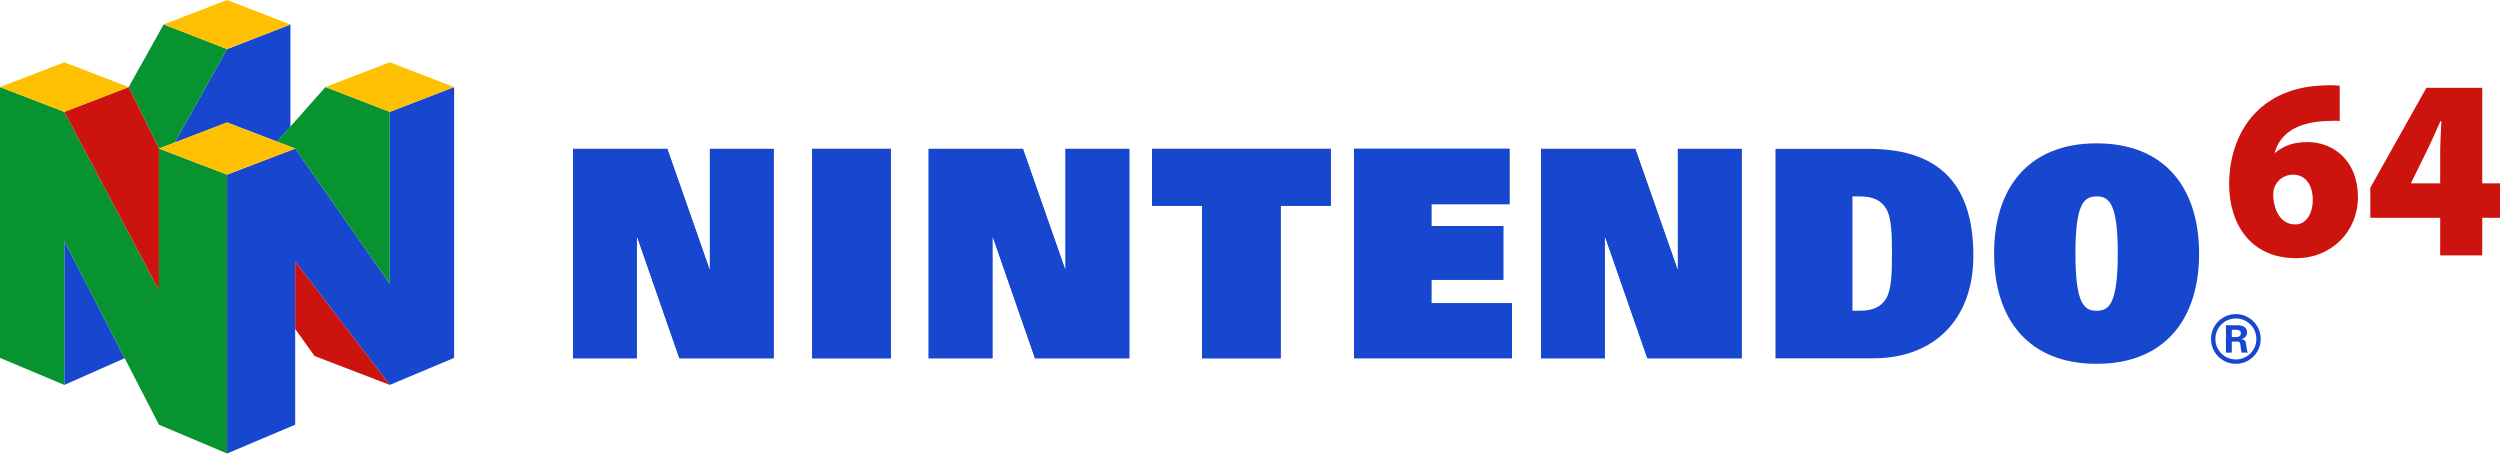
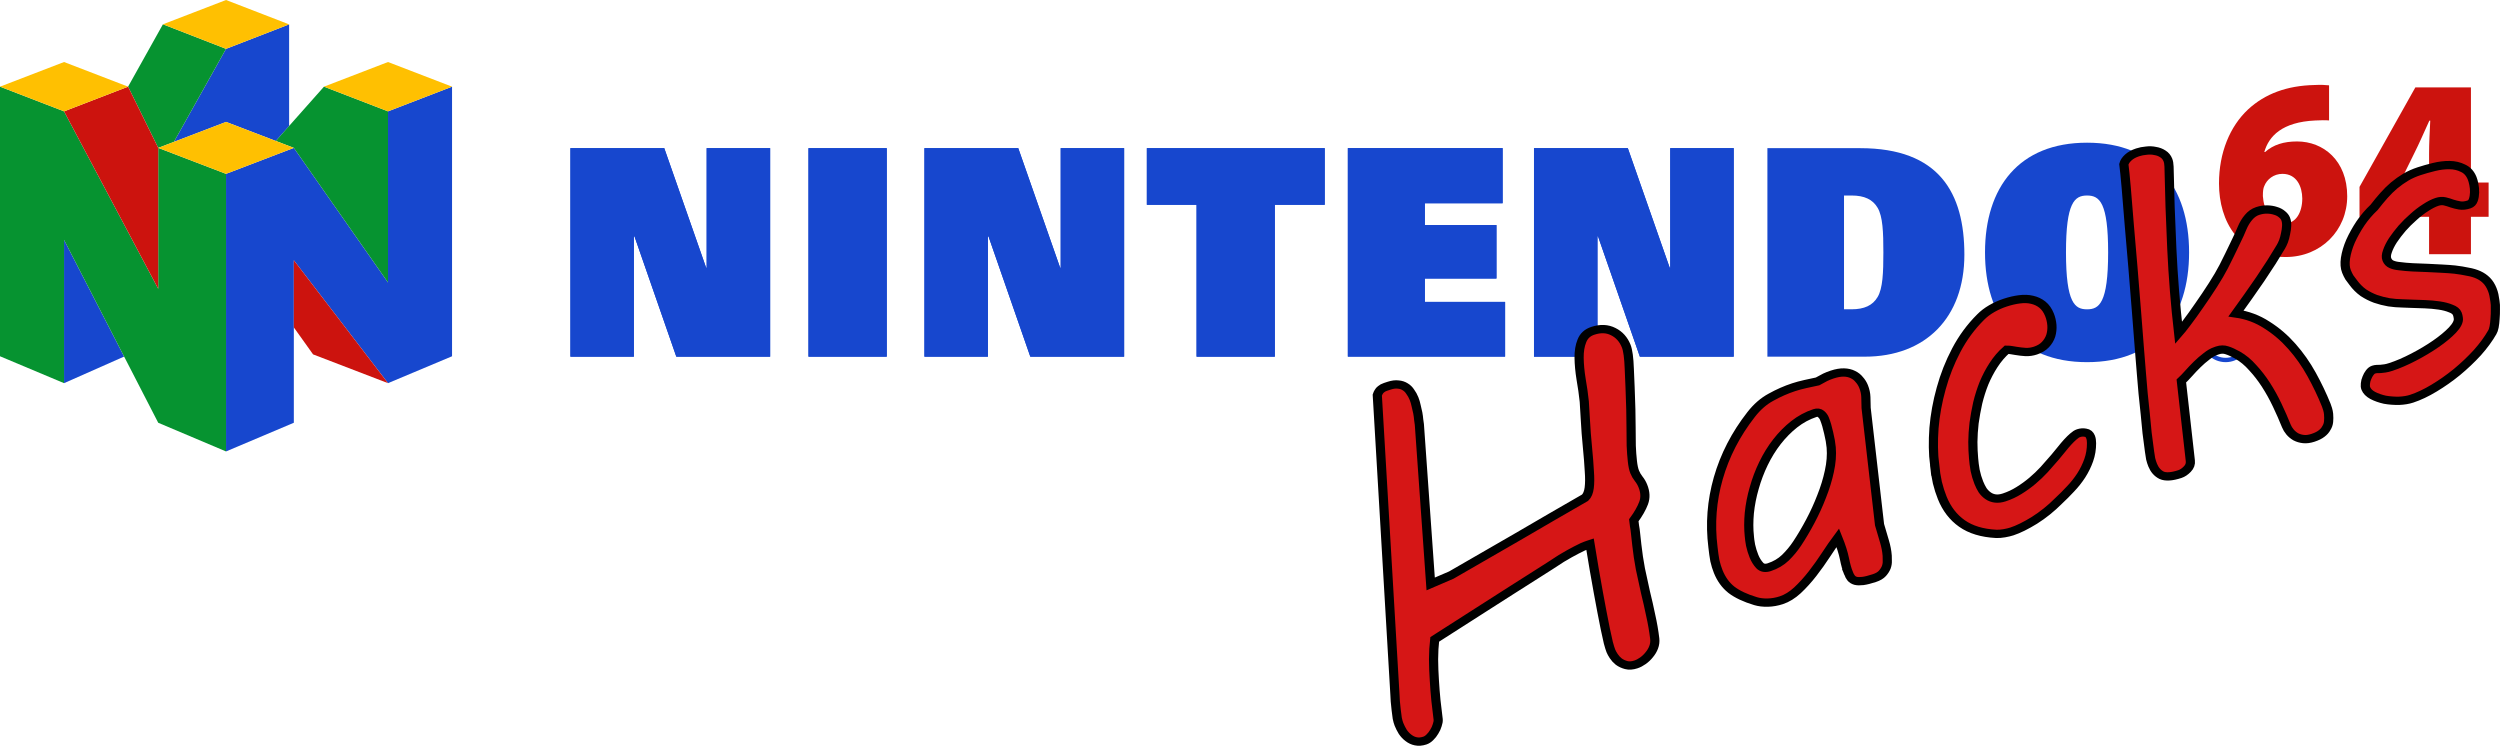
- <svg xmlns="http://www.w3.org/2000/svg" version="1.1" id="Layer_1" x="0px" y="0px" width="566.929px" height="102.84px" viewBox="0 0 566.929 102.84" enable-background="new 0 0 566.929 102.84" xml:space="preserve">
-   <polygon id="polygon3542" fill="#1747CE" points="51.491,11.127 39.613,32.324 51.491,27.772 62.829,32.113 65.865,28.707   65.865,5.553 " />
-   <polygon id="polygon3558" fill="#1747CE" points="88.391,87.288 66.938,59.29 66.938,96.307 51.491,102.842 51.491,39.606   66.938,33.69 88.391,64.354 88.391,25.369 102.98,19.742 102.98,81.161 " />
-   <polygon id="polygon3560" fill="#1747CE" points="14.589,87.288 28.277,81.227 14.589,54.652 " />
-   <polygon id="polygon3538" fill="#069330" points="29.178,19.742 36.044,33.689 39.613,32.324 51.491,11.127 37.117,5.535 " />
-   <polygon id="polygon3540" fill="#069330" points="62.829,32.113 73.807,19.742 88.391,25.369 88.391,64.354 66.938,33.69 " />
-   <polygon id="polygon3552" fill="#069330" points="14.589,25.369 0,19.742 0,81.161 14.589,87.288 14.589,54.652 36.044,96.307   51.491,102.842 51.491,39.606 36.044,33.689 36.044,65.792 " />
-   <polygon id="polygon3554" fill="#CC130E" points="36.044,33.689 36.044,65.792 14.589,25.369 29.178,19.742 " />
-   <polygon id="polygon3556" fill="#CC130E" points="88.391,87.288 66.938,59.29 66.938,74.586 71.321,80.73 " />
-   <polygon id="polygon3544" fill="#FFC001" points="66.938,33.689 51.491,39.606 36.044,33.689 51.491,27.772 " />
-   <polygon id="polygon3546" fill="#FFC001" points="73.802,19.742 88.391,14.129 102.98,19.742 88.391,25.369 " />
-   <polygon id="polygon3548" fill="#FFC001" points="0,19.742 14.589,14.129 29.178,19.742 14.589,25.369 " />
-   <polygon id="polygon3550" fill="#FFC001" points="65.865,5.553 51.491,0 37.117,5.535 51.491,11.127 " />
-   <polygon id="polygon3518" fill="#1747CE" points="154.07,81.252 175.447,81.252 175.447,33.752 160.984,33.752 160.984,60.989   160.859,60.989 151.323,33.752 129.948,33.752 129.948,81.252 144.403,81.252 144.403,53.834 144.533,53.834 " />
-   <polygon id="polygon3520" fill="#1747CE" points="234.714,81.252 256.089,81.252 256.089,33.752 241.636,33.752 241.636,60.989   241.505,60.989 231.968,33.752 210.595,33.752 210.595,81.252 225.056,81.252 225.056,53.834 225.181,53.834 " />
-   <polygon id="polygon3522" fill="#1747CE" points="373.578,81.252 394.957,81.252 394.957,33.752 380.498,33.752 380.498,60.989   380.369,60.989 370.833,33.752 349.457,33.752 349.457,81.252 363.914,81.252 363.914,53.834 364.041,53.834 " />
-   <polygon id="polygon3524" fill="#1747CE" points="184.179,33.752 202.009,33.752 202.009,81.252 184.179,81.252 " />
-   <polygon id="polygon3526" fill="#1747CE" points="272.591,46.655 261.261,46.655 261.261,33.752 301.785,33.752 301.785,46.655   290.416,46.655 290.416,81.252 272.591,81.252 " />
-   <polygon id="polygon3536" fill="#1747CE" points="307.05,33.739 342.31,33.739 342.31,46.303 324.597,46.303 324.597,51.27   340.906,51.27 340.906,63.448 324.597,63.448 324.597,68.777 342.875,68.777 342.875,81.236 307.05,81.236 " />
-   <path id="path3528" fill="#1747CE" d="M402.63,33.752h21.123c18.016,0,23.75,10.197,23.75,24.275  c0,14.343-8.848,23.226-22.684,23.226H402.63V33.752L402.63,33.752z M420.083,70.459h1.738c2.867,0,4.789-0.879,5.912-2.787  c1.184-1.975,1.316-5.572,1.316-10.172c0-4.604-0.135-8.194-1.316-10.172c-1.123-1.91-3.045-2.789-5.912-2.789h-1.738V70.459  L420.083,70.459z" />
-   <path id="path3530" fill="#1747CE" d="M475.451,32.506c15.521,0,23.244,10.193,23.244,24.995c0,14.806-7.725,25.002-23.244,25.002  c-15.523,0-23.246-10.196-23.246-25.002C452.205,42.699,459.925,32.506,475.451,32.506L475.451,32.506z M475.451,70.465  c2.738,0,4.801-1.346,4.801-12.965c0-11.357-1.939-12.961-4.801-12.961c-2.865,0-4.801,1.604-4.801,12.961  C470.65,69.12,472.708,70.465,475.451,70.465L475.451,70.465z" />
-   <path id="path3562" fill="#1747CE" d="M507.025,71.23c-3.107,0-5.629,2.521-5.629,5.634c0,3.114,2.521,5.639,5.629,5.639  c3.115,0,5.641-2.522,5.641-5.639C512.664,73.752,510.14,71.23,507.025,71.23L507.025,71.23z M507.025,81.514  c-2.563,0-4.637-2.078-4.637-4.649c0-2.568,2.072-4.646,4.637-4.646c2.574,0,4.656,2.08,4.656,4.646  C511.681,79.436,509.599,81.514,507.025,81.514L507.025,81.514z" />
-   <path id="path3564" fill="#1747CE" d="M506.109,79.961h-1.328v-6.199h2.635c1.068,0.019,2.154,0.357,2.154,1.615  c0,0.803-0.52,1.342-1.287,1.504v0.014c1.021,0.119,1.021,0.74,1.135,1.603c0.059,0.392,0.105,1.123,0.359,1.465h-1.469  c-0.111-0.549-0.174-1.106-0.232-1.662c-0.035-0.344-0.117-0.817-0.559-0.836h-1.408V79.961L506.109,79.961z M506.109,76.434h1.119  c0.582-0.008,0.928-0.305,0.928-0.85c0-0.547-0.346-0.781-0.928-0.789h-1.119V76.434L506.109,76.434z" />
-   <polygon id="polygon3566" fill="#1747CE" points="154.07,81.252 175.447,81.252 175.447,33.752 160.984,33.752 160.984,60.989   160.859,60.989 151.323,33.752 129.948,33.752 129.948,81.252 144.403,81.252 144.403,53.834 144.533,53.834 " />
-   <polygon id="polygon3568" fill="#1747CE" points="234.714,81.252 256.089,81.252 256.089,33.752 241.636,33.752 241.636,60.989   241.505,60.989 231.968,33.752 210.595,33.752 210.595,81.252 225.056,81.252 225.056,53.834 225.181,53.834 " />
-   <polygon id="polygon3570" fill="#1747CE" points="373.578,81.252 394.957,81.252 394.957,33.752 380.498,33.752 380.498,60.989   380.369,60.989 370.833,33.752 349.457,33.752 349.457,81.252 363.914,81.252 363.914,53.834 364.041,53.834 " />
-   <polygon id="polygon3572" fill="#1747CE" points="184.179,33.752 202.009,33.752 202.009,81.252 184.179,81.252 " />
-   <polygon id="polygon3574" fill="#1747CE" points="272.591,46.655 261.261,46.655 261.261,33.752 301.785,33.752 301.785,46.655   290.416,46.655 290.416,81.252 272.591,81.252 " />
-   <polygon id="polygon3576" fill="#1747CE" points="307.05,33.739 342.31,33.739 342.31,46.303 324.597,46.303 324.597,51.27   340.906,51.27 340.906,63.448 324.597,63.448 324.597,68.777 342.875,68.777 342.875,81.236 307.05,81.236 " />
-   <path id="path3532" fill="#CC130E" d="M530.583,27.436c-0.949-0.083-1.871-0.044-3.158,0.014  c-7.521,0.348-10.563,3.553-11.594,7.174h0.182c1.873-1.637,4.188-2.401,7.289-2.401c5.965,0,11.414,4.338,11.414,12.476  c0,7.787-5.986,13.852-14.02,13.852c-10.584,0-15.188-8.083-15.188-16.75c0-7.041,2.498-13.004,6.598-16.85  c3.902-3.615,8.934-5.441,15.092-5.582c1.631-0.094,2.6,0,3.385,0.071V27.436L530.583,27.436z M520.562,50.892  c2.439,0,3.918-2.491,3.918-5.673c-0.02-2.686-1.25-5.613-4.52-5.613c-1.998,0-3.555,1.266-4.143,2.795  c-0.229,0.469-0.314,1.137-0.314,2.27c0.209,3.035,1.672,6.222,4.998,6.222L520.562,50.892L520.562,50.892z" />
-   <path id="path3534" fill="#CC130E" d="M553.365,57.911v-8.524h-15.846v-6.811l12.723-22.671h12.66v21.673h4.027v7.809h-4.027v8.524  H553.365L553.365,57.911z M553.365,41.578v-6.531c0-2.414,0.145-4.922,0.268-7.565h-0.207c-1.178,2.565-2.203,5.007-3.543,7.657  l-3.113,6.326l-0.033,0.115L553.365,41.578L553.365,41.578z" />
+ <svg xmlns="http://www.w3.org/2000/svg" version="1.1" id="Layer_1" x="0px" y="0px" width="569.523" height="169.891" viewBox="0 0 569.523 169.891" enable-background="new 0 0 566.929 102.84" xml:space="preserve">
+   <defs id="defs37" />
+   <g id="g98">
+     <polygon id="polygon3542" fill="#1747ce" points="51.491,27.772 62.829,32.113 65.865,28.707 65.865,5.553 51.491,11.127 39.613,32.324 " />
+     <polygon id="polygon3558" fill="#1747ce" points="66.938,96.307 51.491,102.842 51.491,39.606 66.938,33.69 88.391,64.354 88.391,25.369 102.98,19.742 102.98,81.161 88.391,87.288 66.938,59.29 " />
+     <polygon id="polygon3560" fill="#1747ce" points="14.589,54.652 14.589,87.288 28.277,81.227 " />
+     <polygon id="polygon3538" fill="#069330" points="39.613,32.324 51.491,11.127 37.117,5.535 29.178,19.742 36.044,33.689 " />
+     <polygon id="polygon3540" fill="#069330" points="88.391,25.369 88.391,64.354 66.938,33.69 62.829,32.113 73.807,19.742 " />
+     <polygon id="polygon3552" fill="#069330" points="0,81.161 14.589,87.288 14.589,54.652 36.044,96.307 51.491,102.842 51.491,39.606 36.044,33.689 36.044,65.792 14.589,25.369 0,19.742 " />
+     <polygon id="polygon3554" fill="#cc130e" points="14.589,25.369 29.178,19.742 36.044,33.689 36.044,65.792 " />
+     <polygon id="polygon3556" fill="#cc130e" points="66.938,74.586 71.321,80.73 88.391,87.288 66.938,59.29 " />
+     <polygon id="polygon3544" fill="#ffc001" points="36.044,33.689 51.491,27.772 66.938,33.689 51.491,39.606 " />
+     <polygon id="polygon3546" fill="#ffc001" points="102.98,19.742 88.391,25.369 73.802,19.742 88.391,14.129 " />
+     <polygon id="polygon3548" fill="#ffc001" points="29.178,19.742 14.589,25.369 0,19.742 14.589,14.129 " />
+     <polygon id="polygon3550" fill="#ffc001" points="37.117,5.535 51.491,11.127 65.865,5.553 51.491,0 " />
+     <polygon id="polygon3518" fill="#1747ce" points="175.447,33.752 160.984,33.752 160.984,60.989 160.859,60.989 151.323,33.752 129.948,33.752 129.948,81.252 144.403,81.252 144.403,53.834 144.533,53.834 154.07,81.252 175.447,81.252 " />
+     <polygon id="polygon3520" fill="#1747ce" points="256.089,33.752 241.636,33.752 241.636,60.989 241.505,60.989 231.968,33.752 210.595,33.752 210.595,81.252 225.056,81.252 225.056,53.834 225.181,53.834 234.714,81.252 256.089,81.252 " />
+     <polygon id="polygon3522" fill="#1747ce" points="394.957,33.752 380.498,33.752 380.498,60.989 380.369,60.989 370.833,33.752 349.457,33.752 349.457,81.252 363.914,81.252 363.914,53.834 364.041,53.834 373.578,81.252 394.957,81.252 " />
+     <polygon id="polygon3524" fill="#1747ce" points="202.009,81.252 184.179,81.252 184.179,33.752 202.009,33.752 " />
+     <polygon id="polygon3526" fill="#1747ce" points="261.261,33.752 301.785,33.752 301.785,46.655 290.416,46.655 290.416,81.252 272.591,81.252 272.591,46.655 261.261,46.655 " />
+     <polygon id="polygon3536" fill="#1747ce" points="342.31,46.303 324.597,46.303 324.597,51.27 340.906,51.27 340.906,63.448 324.597,63.448 324.597,68.777 342.875,68.777 342.875,81.236 307.05,81.236 307.05,33.739 342.31,33.739 " />
+     <path id="path3528" fill="#1747ce" d="m 402.63,33.752 h 21.123 c 18.016,0 23.75,10.197 23.75,24.275 0,14.343 -8.848,23.226 -22.684,23.226 H 402.63 Z m 17.453,36.707 h 1.738 c 2.867,0 4.789,-0.879 5.912,-2.787 1.184,-1.975 1.316,-5.572 1.316,-10.172 0,-4.604 -0.135,-8.194 -1.316,-10.172 -1.123,-1.91 -3.045,-2.789 -5.912,-2.789 h -1.738 z" />
+     <path id="path3530" fill="#1747ce" d="m 475.451,32.506 c 15.521,0 23.244,10.193 23.244,24.995 0,14.806 -7.725,25.002 -23.244,25.002 -15.523,0 -23.246,-10.196 -23.246,-25.002 0,-14.802 7.72,-24.995 23.246,-24.995 z m 0,37.959 c 2.738,0 4.801,-1.346 4.801,-12.965 0,-11.357 -1.939,-12.961 -4.801,-12.961 -2.865,0 -4.801,1.604 -4.801,12.961 0,11.62 2.058,12.965 4.801,12.965 z" />
+     <path id="path3562" fill="#1747ce" d="m 507.025,71.23 c -3.107,0 -5.629,2.521 -5.629,5.634 0,3.114 2.521,5.639 5.629,5.639 3.115,0 5.641,-2.522 5.641,-5.639 -0.002,-3.112 -2.526,-5.634 -5.641,-5.634 z m 0,10.284 c -2.563,0 -4.637,-2.078 -4.637,-4.649 0,-2.568 2.072,-4.646 4.637,-4.646 2.574,0 4.656,2.08 4.656,4.646 0,2.571 -2.082,4.649 -4.656,4.649 z" />
+     <path id="path3564" fill="#1747ce" d="m 506.109,79.961 h -1.328 v -6.199 h 2.635 c 1.068,0.019 2.154,0.357 2.154,1.615 0,0.803 -0.52,1.342 -1.287,1.504 v 0.014 c 1.021,0.119 1.021,0.74 1.135,1.603 0.059,0.392 0.105,1.123 0.359,1.465 h -1.469 c -0.111,-0.549 -0.174,-1.106 -0.232,-1.662 -0.035,-0.344 -0.117,-0.817 -0.559,-0.836 h -1.408 z m 0,-3.527 h 1.119 c 0.582,-0.008 0.928,-0.305 0.928,-0.85 0,-0.547 -0.346,-0.781 -0.928,-0.789 h -1.119 z" />
+     <polygon id="polygon3566" fill="#1747ce" points="175.447,33.752 160.984,33.752 160.984,60.989 160.859,60.989 151.323,33.752 129.948,33.752 129.948,81.252 144.403,81.252 144.403,53.834 144.533,53.834 154.07,81.252 175.447,81.252 " />
+     <polygon id="polygon3568" fill="#1747ce" points="256.089,33.752 241.636,33.752 241.636,60.989 241.505,60.989 231.968,33.752 210.595,33.752 210.595,81.252 225.056,81.252 225.056,53.834 225.181,53.834 234.714,81.252 256.089,81.252 " />
+     <polygon id="polygon3570" fill="#1747ce" points="394.957,33.752 380.498,33.752 380.498,60.989 380.369,60.989 370.833,33.752 349.457,33.752 349.457,81.252 363.914,81.252 363.914,53.834 364.041,53.834 373.578,81.252 394.957,81.252 " />
+     <polygon id="polygon3572" fill="#1747ce" points="202.009,81.252 184.179,81.252 184.179,33.752 202.009,33.752 " />
+     <polygon id="polygon3574" fill="#1747ce" points="261.261,33.752 301.785,33.752 301.785,46.655 290.416,46.655 290.416,81.252 272.591,81.252 272.591,46.655 261.261,46.655 " />
+     <polygon id="polygon3576" fill="#1747ce" points="342.31,46.303 324.597,46.303 324.597,51.27 340.906,51.27 340.906,63.448 324.597,63.448 324.597,68.777 342.875,68.777 342.875,81.236 307.05,81.236 307.05,33.739 342.31,33.739 " />
+     <path id="path3532" fill="#cc130e" d="m 530.583,27.436 c -0.949,-0.083 -1.871,-0.044 -3.158,0.014 -7.521,0.348 -10.563,3.553 -11.594,7.174 h 0.182 c 1.873,-1.637 4.188,-2.401 7.289,-2.401 5.965,0 11.414,4.338 11.414,12.476 0,7.787 -5.986,13.852 -14.02,13.852 -10.584,0 -15.188,-8.083 -15.188,-16.75 0,-7.041 2.498,-13.004 6.598,-16.85 3.902,-3.615 8.934,-5.441 15.092,-5.582 1.631,-0.094 2.6,0 3.385,0.071 z m -10.021,23.456 c 2.439,0 3.918,-2.491 3.918,-5.673 -0.02,-2.686 -1.25,-5.613 -4.52,-5.613 -1.998,0 -3.555,1.266 -4.143,2.795 -0.229,0.469 -0.314,1.137 -0.314,2.27 0.209,3.035 1.672,6.222 4.998,6.222 z" />
+     <path id="path3534" fill="#cc130e" d="m 553.365,57.911 v -8.524 h -15.846 v -6.811 l 12.723,-22.671 h 12.66 v 21.673 h 4.027 v 7.809 h -4.027 v 8.524 z m 0,-16.333 v -6.531 c 0,-2.414 0.145,-4.922 0.268,-7.565 h -0.207 c -1.178,2.565 -2.203,5.007 -3.543,7.657 l -3.113,6.326 -0.033,0.115 z" />
+     <g transform="matrix(1.963267,-0.646304,0.7145708,1.775705,-82.50087,-60.27782)" style="font-size:53.333px;line-height:1.25;fill:#d61616;stroke:#000000" id="g41">
+       <path d="m 139.672,177.701 q 0,-0.286 0.078,-0.755 0.104,-0.495 0.234,-0.99 0.13,-0.521 0.26,-0.99 0.156,-0.469 0.234,-0.755 L 151.026,139.602 q 0.13,-0.182 0.286,-0.312 0.13,-0.13 0.339,-0.208 0.234,-0.104 0.547,-0.104 h 0.443 q 0.573,0 0.964,0.208 0.391,0.182 0.625,0.521 0.234,0.312 0.312,0.755 0.104,0.417 0.104,0.911 0,0.417 -0.078,0.885 -0.052,0.443 -0.13,0.885 -0.078,0.417 -0.182,0.781 -0.078,0.365 -0.13,0.573 l -5.417,18.49 2.474,-0.234 q 4.141,-0.911 8.437,-1.875 4.323,-0.99 8.464,-1.901 0.469,-0.234 0.833,-0.964 0.365,-0.729 0.703,-1.901 0.365,-1.172 0.781,-2.734 0.417,-1.589 1.016,-3.516 l 0.547,-1.797 q 0.339,-1.302 0.599,-2.656 0.286,-1.38 0.677,-2.5 0.391,-1.12 0.99,-1.823 0.599,-0.729 1.536,-0.729 1.328,0 2.057,0.859 0.729,0.833 0.729,2.109 0,0.807 -0.625,2.708 -0.599,1.901 -1.51,4.635 -0.339,1.016 -0.729,2.083 -0.391,1.068 -0.729,2.057 -0.312,0.964 -0.521,1.797 -0.208,0.807 -0.208,1.302 0,0.469 0.13,0.938 0.13,0.443 0.13,0.964 0,1.172 -0.625,1.953 -0.625,0.781 -1.719,1.589 -0.052,0.208 -0.156,0.651 -0.078,0.443 -0.208,0.911 l -0.339,1.328 q -0.365,1.432 -0.625,2.865 -0.234,1.432 -0.443,2.839 -0.182,1.406 -0.417,2.812 -0.208,1.406 -0.547,2.786 -0.13,0.521 -0.469,0.938 -0.312,0.391 -0.755,0.677 -0.417,0.286 -0.885,0.443 -0.469,0.156 -0.885,0.156 -0.625,0 -1.016,-0.286 -0.391,-0.286 -0.625,-0.677 -0.208,-0.391 -0.286,-0.807 -0.078,-0.417 -0.078,-0.703 0,-0.312 0.078,-1.016 0.104,-0.729 0.26,-1.693 0.156,-0.964 0.365,-2.083 0.208,-1.12 0.417,-2.266 0.495,-2.656 1.146,-5.807 h -0.182 q -0.677,0 -1.458,0.156 -0.781,0.13 -1.875,0.391 -0.495,0.156 -1.484,0.417 -0.964,0.26 -2.214,0.599 -1.25,0.339 -2.708,0.729 -1.432,0.391 -2.865,0.781 l -7.057,1.927 q -0.495,1.016 -0.938,2.214 -0.417,1.172 -0.781,2.396 -0.365,1.198 -0.677,2.37 -0.286,1.172 -0.547,2.214 -0.078,0.286 -0.339,0.625 -0.234,0.339 -0.573,0.625 -0.312,0.286 -0.677,0.469 -0.339,0.182 -0.651,0.182 -0.573,0 -0.964,-0.26 -0.365,-0.234 -0.599,-0.651 -0.234,-0.391 -0.339,-0.911 -0.078,-0.495 -0.078,-0.99 z" style="font-family:'MV Boli';-inkscape-font-specification:'MV Boli'" id="path17609" />
+       <path d="m 191.963,177.362 q 0,-0.755 0.182,-1.797 0.182,-1.068 0.182,-2.63 -0.859,0.625 -1.901,1.484 -1.042,0.859 -2.161,1.641 -1.12,0.781 -2.24,1.328 -1.094,0.521 -2.057,0.521 -0.781,0 -1.484,-0.234 -0.703,-0.234 -1.198,-0.625 -1.38,-1.094 -2.005,-2.188 -0.599,-1.094 -0.599,-2.552 0,-0.651 0.104,-1.354 0.13,-0.703 0.365,-1.615 0.99,-4.115 3.385,-7.604 2.422,-3.516 5.99,-5.99 1.38,-0.964 2.76,-1.224 1.38,-0.286 2.734,-0.286 0.599,0 1.328,0.078 0.755,0.078 1.354,0.156 0.599,-0.13 0.964,-0.182 0.391,-0.052 0.807,-0.052 0.781,0 1.302,0.208 0.521,0.208 0.833,0.573 0.312,0.339 0.443,0.807 0.156,0.443 0.156,0.938 0,0.677 -0.208,1.302 -0.208,0.599 -0.417,1.224 l -3.438,13.724 q -0.104,1.12 -0.182,2.057 -0.078,0.938 -0.312,1.745 -0.078,0.234 -0.208,0.599 -0.104,0.339 -0.365,0.677 -0.26,0.312 -0.651,0.547 -0.391,0.234 -1.016,0.234 -0.807,0 -1.302,-0.104 -0.469,-0.104 -0.729,-0.286 -0.26,-0.208 -0.339,-0.469 -0.078,-0.286 -0.078,-0.651 z m -8.646,-7.865 q -0.104,0.365 -0.234,1.042 -0.104,0.677 -0.104,1.354 0,0.703 0.208,1.276 0.208,0.547 0.911,0.547 1.094,0 2.031,-0.469 0.964,-0.495 1.797,-1.172 1.12,-0.911 2.266,-2.031 1.172,-1.146 2.188,-2.396 1.042,-1.25 1.823,-2.552 0.807,-1.328 1.172,-2.63 0.208,-0.755 0.339,-1.745 0.156,-0.99 0.156,-1.771 0,-0.339 -0.156,-0.651 -0.156,-0.339 -0.599,-0.339 -1.276,0 -2.578,0.495 -1.276,0.495 -2.474,1.328 -1.198,0.833 -2.292,1.979 -1.068,1.12 -1.953,2.422 -0.885,1.276 -1.536,2.656 -0.625,1.354 -0.964,2.656 z" style="font-family:'MV Boli';-inkscape-font-specification:'MV Boli'" id="path17611" />
+       <path d="m 205.245,168.3 q 0.495,-2.005 1.458,-4.193 0.99,-2.188 2.37,-4.219 1.38,-2.057 3.125,-3.776 1.771,-1.745 3.854,-2.839 0.677,-0.365 1.484,-0.547 0.807,-0.182 1.641,-0.182 0.859,0 1.589,0.156 0.755,0.156 1.276,0.521 0.547,0.365 0.859,0.938 0.312,0.573 0.312,1.406 0,0.625 -0.182,1.276 -0.182,0.625 -0.547,1.146 -0.365,0.495 -0.911,0.807 -0.547,0.312 -1.276,0.312 -0.573,0 -1.068,-0.208 -0.469,-0.208 -0.911,-0.469 -0.234,-0.156 -0.443,-0.26 -0.208,-0.13 -0.495,-0.234 -1.042,0.469 -1.979,1.25 -0.911,0.755 -1.719,1.693 -0.781,0.938 -1.458,2.005 -0.651,1.068 -1.198,2.135 -0.521,1.068 -0.911,2.109 -0.365,1.016 -0.599,1.875 -0.182,0.625 -0.339,1.432 -0.13,0.781 -0.13,1.536 0,0.521 0.078,0.99 0.104,0.469 0.339,0.833 0.234,0.365 0.625,0.573 0.391,0.208 0.964,0.208 0.911,0 1.797,-0.234 0.911,-0.234 1.771,-0.599 0.859,-0.365 1.667,-0.833 0.833,-0.495 1.615,-0.99 0.495,-0.312 0.99,-0.651 0.495,-0.339 0.938,-0.599 0.443,-0.26 0.807,-0.417 0.391,-0.182 0.677,-0.182 0.391,0 0.729,0.208 0.339,0.182 0.339,0.651 0,0.339 -0.156,0.755 -0.365,1.016 -0.99,1.823 -0.625,0.807 -1.406,1.458 -0.755,0.625 -1.641,1.12 -0.859,0.495 -1.719,0.911 -1.615,0.859 -3.281,1.302 -1.641,0.417 -2.76,0.417 -0.365,0 -0.859,-0.078 -0.495,-0.078 -0.859,-0.234 -2.109,-0.911 -3.073,-2.448 -0.964,-1.536 -0.964,-3.646 0,-0.911 0.13,-1.901 0.156,-1.016 0.443,-2.109 z" style="font-family:'MV Boli';-inkscape-font-specification:'MV Boli'" id="path17613" />
+       <path d="m 238.76,165.878 q -0.521,0 -1.172,0.26 -0.651,0.234 -1.302,0.573 -0.651,0.339 -1.25,0.703 -0.599,0.365 -1.042,0.573 l -2.37,9.375 q -0.13,0.547 -0.651,0.833 -0.521,0.286 -0.964,0.286 -1.406,0 -1.927,-0.547 -0.495,-0.573 -0.495,-1.484 0,-0.391 0.052,-0.781 0.078,-0.417 0.182,-0.859 l 0.104,-0.443 q 0.156,-0.703 0.417,-1.771 0.286,-1.068 0.599,-2.24 0.312,-1.198 0.625,-2.396 0.339,-1.224 0.625,-2.24 0.286,-0.99 0.833,-2.943 0.573,-1.953 1.25,-4.375 0.703,-2.422 1.432,-5.052 0.755,-2.656 1.406,-5.052 0.677,-2.396 1.198,-4.245 0.521,-1.875 0.729,-2.76 0.234,-0.365 0.729,-0.599 0.495,-0.234 1.172,-0.234 0.469,0 0.964,0.13 0.495,0.104 0.885,0.365 0.417,0.234 0.677,0.625 0.26,0.365 0.26,0.859 0,0.339 -0.156,0.807 -1.562,4.531 -3.099,9.401 -1.536,4.844 -2.786,9.818 0.339,-0.208 1.25,-0.859 0.911,-0.651 2.005,-1.51 1.12,-0.859 2.24,-1.797 1.12,-0.938 1.875,-1.693 0.521,-0.521 1.042,-1.068 0.547,-0.573 1.016,-1.068 0.495,-0.521 0.859,-0.911 0.365,-0.417 0.573,-0.651 0.495,-0.573 1.068,-0.938 0.599,-0.391 1.198,-0.391 0.573,0 1.042,0.182 0.469,0.182 0.807,0.469 0.339,0.26 0.521,0.625 0.182,0.339 0.182,0.651 0,0.391 -0.182,0.833 -0.182,0.443 -0.443,0.859 -0.234,0.417 -0.521,0.781 -0.286,0.339 -0.495,0.521 -0.703,0.625 -1.589,1.38 -0.885,0.729 -1.849,1.51 -0.964,0.755 -1.979,1.536 -0.99,0.755 -1.927,1.458 1.641,0.911 2.682,2.448 1.068,1.51 1.693,3.385 0.625,1.849 0.859,3.906 0.234,2.057 0.234,4.01 0,0.156 -0.026,0.495 -0.026,0.312 -0.104,0.599 -0.13,0.469 -0.312,0.859 -0.182,0.391 -0.495,0.651 -0.286,0.286 -0.729,0.443 -0.417,0.156 -1.042,0.156 -0.599,0 -1.016,-0.208 -0.417,-0.208 -0.703,-0.547 -0.26,-0.339 -0.391,-0.755 -0.13,-0.417 -0.13,-0.833 0,-1.302 -0.078,-2.682 -0.078,-1.406 -0.312,-2.708 -0.234,-1.302 -0.651,-2.448 -0.391,-1.172 -1.042,-2.005 -0.469,-0.599 -0.885,-0.938 -0.391,-0.339 -0.964,-0.339 z m 4.948,-11.719 z" style="font-family:'MV Boli';-inkscape-font-specification:'MV Boli'" id="path17615" />
+       <path d="m 254.151,173.873 q 0.208,0 0.365,0.052 0.182,0.052 0.391,0.13 0.208,0.052 0.469,0.104 0.26,0.052 0.677,0.052 1.224,0 2.708,-0.26 1.51,-0.26 2.839,-0.677 1.328,-0.417 2.266,-0.938 0.964,-0.547 1.094,-1.12 0.078,-0.312 0.078,-0.547 0,-0.443 -0.443,-0.833 -0.417,-0.417 -1.068,-0.781 -0.651,-0.365 -1.406,-0.677 -0.755,-0.312 -1.406,-0.573 l -0.885,-0.365 q -0.677,-0.26 -1.328,-0.625 -0.651,-0.391 -1.224,-0.885 -0.547,-0.495 -0.99,-1.146 -0.417,-0.677 -0.625,-1.536 -0.104,-0.365 -0.182,-0.729 -0.052,-0.365 -0.052,-0.781 0,-0.677 0.443,-1.536 0.469,-0.885 1.224,-1.745 0.781,-0.859 1.745,-1.641 0.99,-0.781 2.057,-1.302 0.781,-0.547 1.51,-0.99 0.729,-0.443 1.458,-0.755 0.755,-0.312 1.51,-0.495 0.781,-0.182 1.641,-0.182 0.781,0 1.693,0.078 0.911,0.078 1.667,0.365 0.755,0.286 1.25,0.859 0.521,0.547 0.521,1.484 0,0.286 -0.078,0.755 -0.078,0.469 -0.26,0.938 -0.182,0.469 -0.443,0.807 -0.26,0.339 -0.625,0.339 -0.599,0 -0.99,-0.234 -0.391,-0.234 -0.703,-0.495 -0.312,-0.286 -0.651,-0.521 -0.339,-0.234 -0.833,-0.234 -0.599,0 -1.406,0.234 -0.781,0.208 -1.615,0.599 -0.833,0.365 -1.641,0.859 -0.781,0.495 -1.432,1.016 -0.625,0.521 -1.016,1.042 -0.391,0.495 -0.391,0.911 0,0.443 0.286,0.729 0.286,0.286 0.729,0.495 0.573,0.312 1.302,0.625 0.755,0.312 1.51,0.625 0.755,0.312 1.458,0.625 0.729,0.312 1.25,0.573 0.703,0.365 1.25,0.729 0.573,0.339 0.964,0.755 0.391,0.417 0.599,0.938 0.208,0.521 0.208,1.224 0,0.339 -0.052,0.677 -0.052,0.339 -0.156,0.781 -0.078,0.391 -0.286,0.911 -0.182,0.521 -0.417,1.042 -0.208,0.495 -0.443,0.911 -0.234,0.391 -0.391,0.521 -1.016,0.938 -2.396,1.771 -1.38,0.807 -2.891,1.432 -1.484,0.599 -2.995,0.964 -1.484,0.365 -2.734,0.365 -0.625,0 -1.38,-0.234 -0.755,-0.26 -1.406,-0.651 -0.625,-0.417 -1.068,-0.938 -0.417,-0.521 -0.417,-1.042 0,-0.26 0.156,-0.573 0.156,-0.339 0.391,-0.599 0.234,-0.286 0.495,-0.469 0.286,-0.208 0.521,-0.208 z" style="font-family:'MV Boli';-inkscape-font-specification:'MV Boli'" id="path17617" />
+     </g>
+   </g>
</svg>
